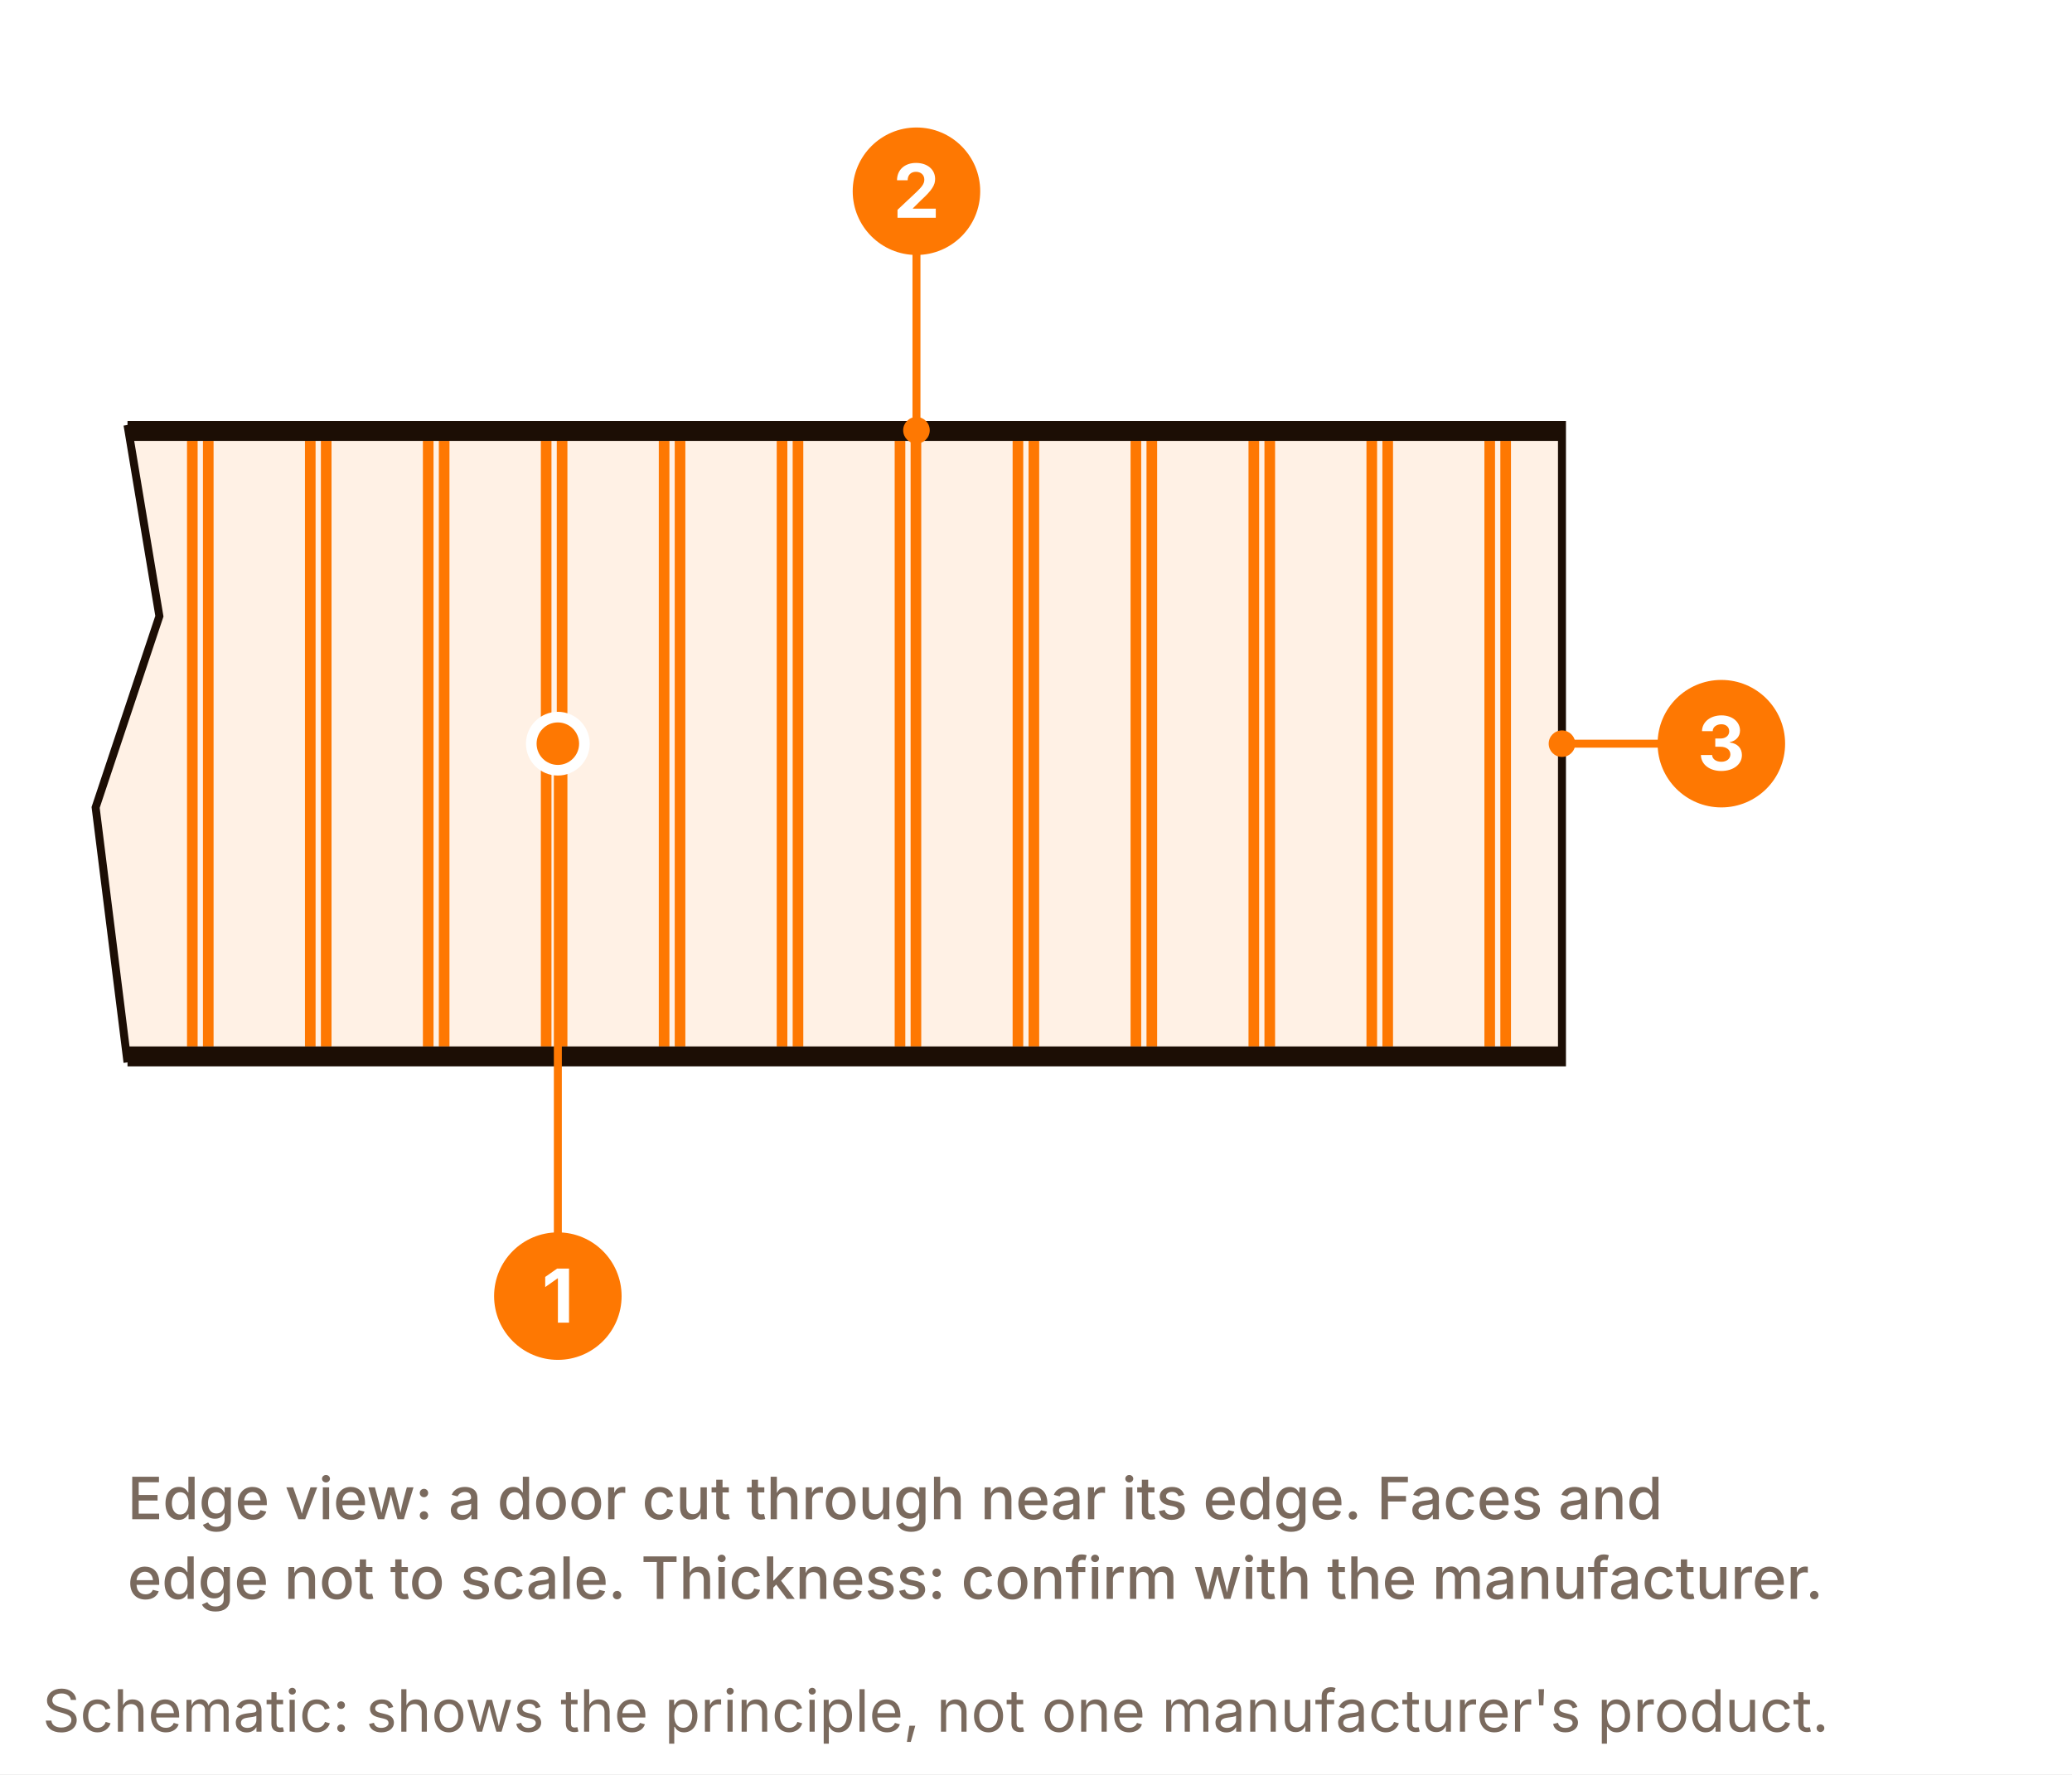
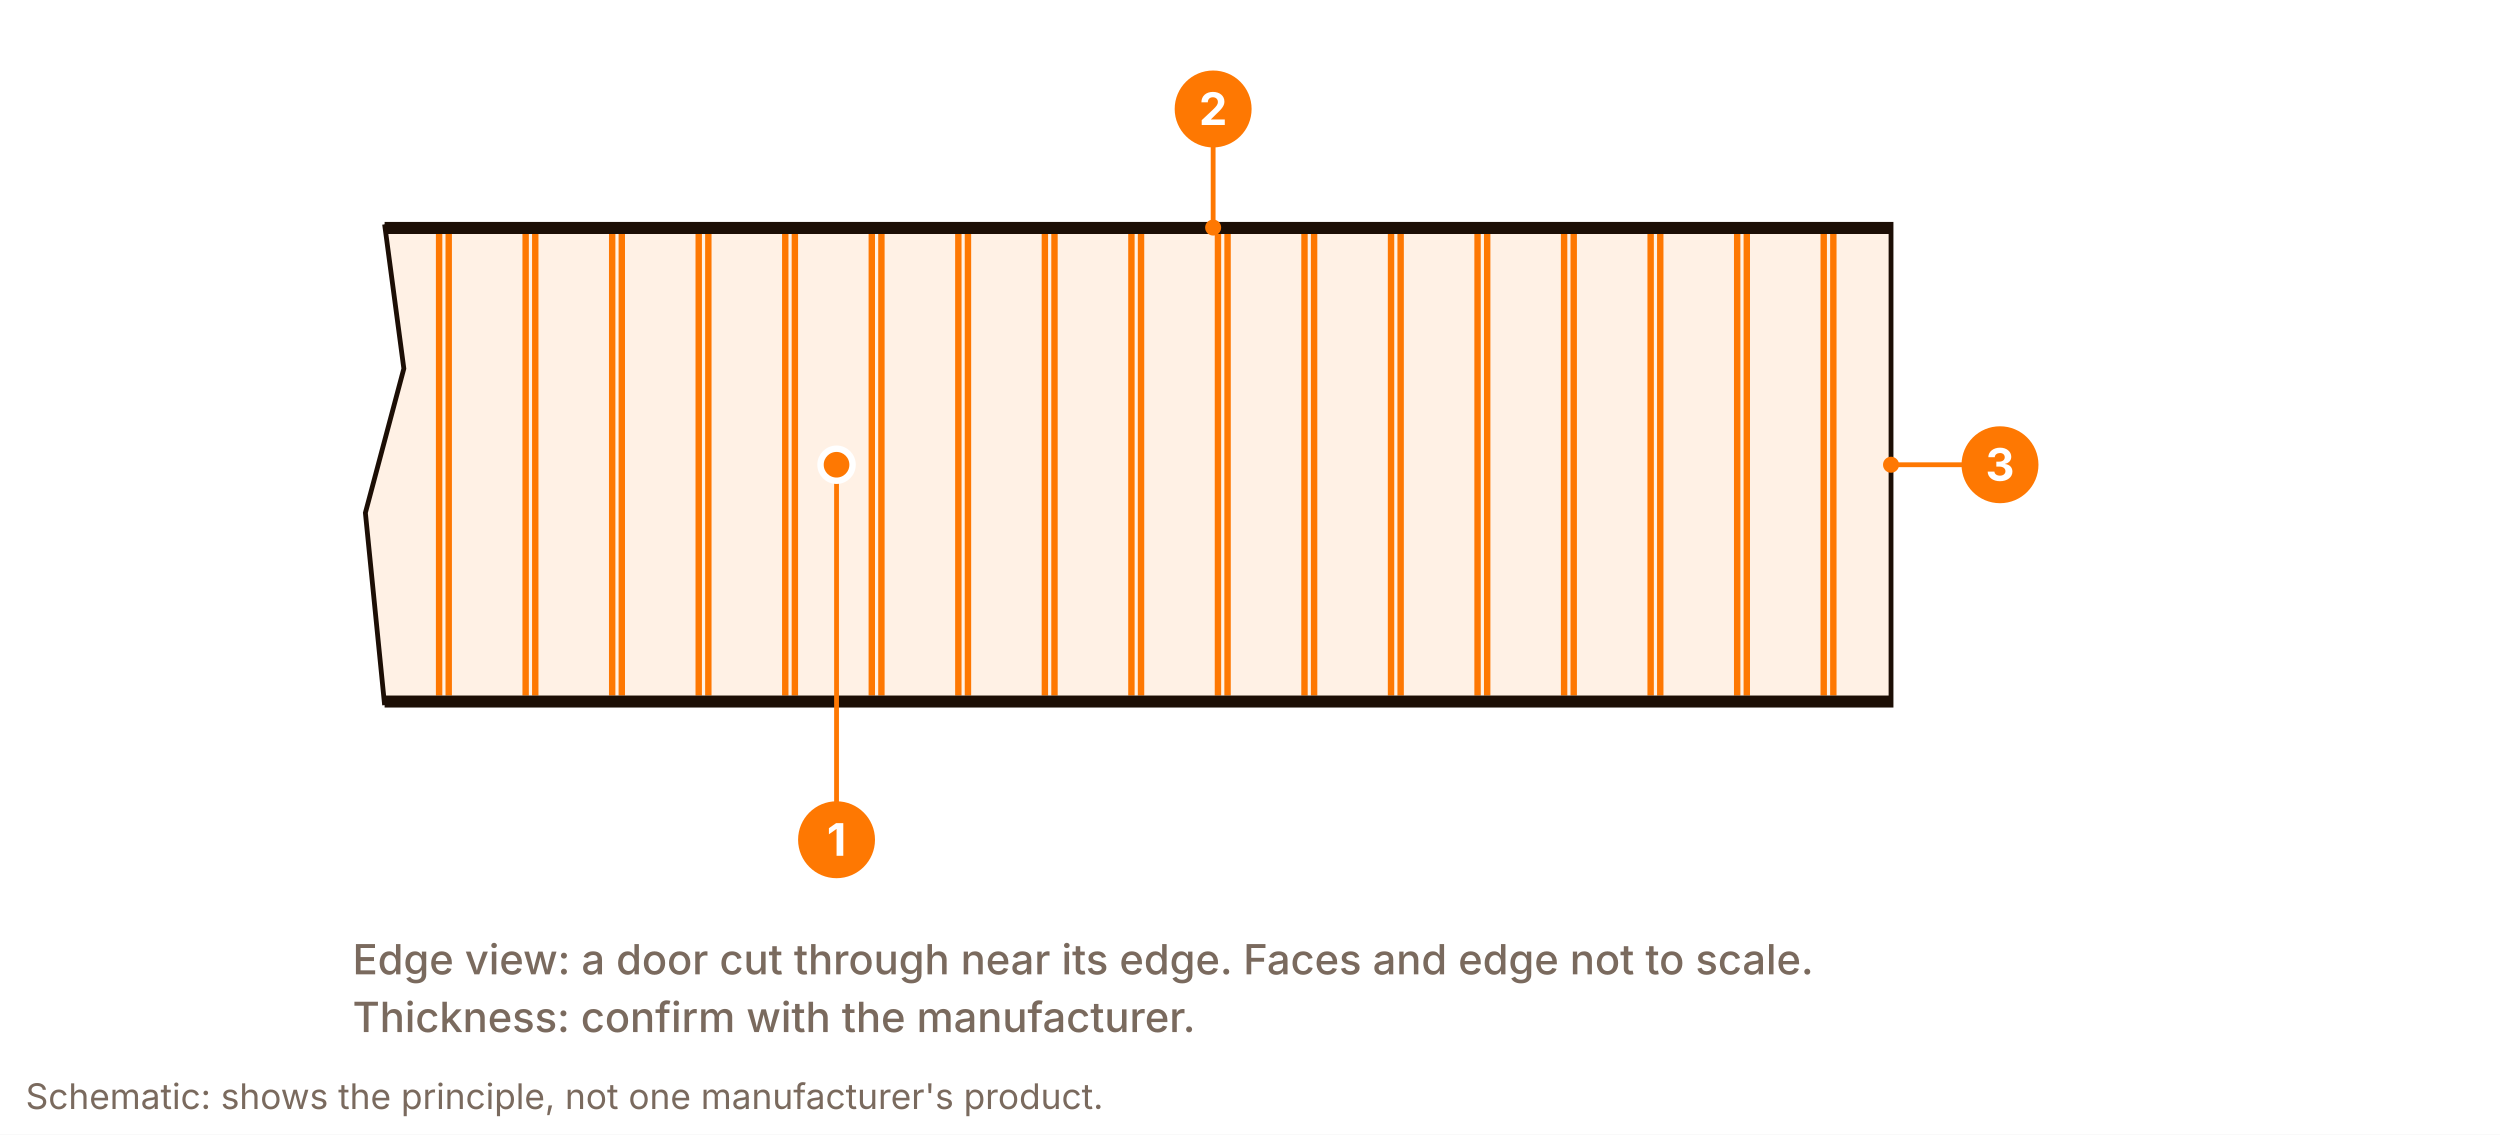
- <svg xmlns="http://www.w3.org/2000/svg" viewBox="0 0 390 334" width="390" height="334" role="img" aria-labelledby="t-material-section-stainless-steel d-material-section-stainless-steel" font-family="Inter, ui-sans-serif, system-ui, sans-serif">
+ <svg xmlns="http://www.w3.org/2000/svg" viewBox="0 0 780 354" width="780" height="354" role="img" aria-labelledby="t-material-section-stainless-steel d-material-section-stainless-steel" font-family="Inter, ui-sans-serif, system-ui, sans-serif">
  <defs>
    <pattern id="hatch-material-section-stainless-steel" width="8" height="8" patternUnits="userSpaceOnUse" patternTransform="rotate(45)">
      <rect width="8" height="8" fill="#f2f0ec" />
      <line x1="0" y1="0" x2="0" y2="8" stroke="#cfc7bc" stroke-width="1.5" />
    </pattern>
    <marker id="tick-material-section-stainless-steel" viewBox="0 0 10 10" refX="5" refY="5" markerWidth="8" markerHeight="8" orient="auto">
      <path d="M2 8 L8 2" stroke="#7a6a5e" stroke-width="1.5" />
    </marker>
  </defs>
-   <rect width="390" height="334" fill="#ffffff" />
-   <clipPath id="m-stainless-steel-24-80">
-     <path d="M24 80 L30 116 L18 152 L24 200 L294 200 L294 80 Z" />
+   <rect width="780" height="354" fill="#ffffff" />
+   <clipPath id="m-stainless-steel-120-70">
+     <path d="M120 70 L126 115 L114 160 L120 220 L590 220 L590 70 Z" />
  </clipPath>
-   <g clip-path="url(#m-stainless-steel-24-80)">
-     <rect x="14" y="80" width="280" height="120" fill="#fff1e5" stroke="none" stroke-width="1.5" />
-     <path d="M14.0 83 V197M17.0 83 V197M36.2 83 V197M39.2 83 V197M58.4 83 V197M61.4 83 V197M80.6 83 V197M83.6 83 V197M102.8 83 V197M105.8 83 V197M125.0 83 V197M128.0 83 V197M147.2 83 V197M150.2 83 V197M169.4 83 V197M172.4 83 V197M191.6 83 V197M194.6 83 V197M213.8 83 V197M216.8 83 V197M236.0 83 V197M239.0 83 V197M258.2 83 V197M261.2 83 V197M280.4 83 V197M283.4 83 V197" fill="none" stroke="#fe7802" stroke-width="2" />
-     <rect x="14" y="80" width="280" height="3" fill="#1c0e05" stroke="none" stroke-width="1.5" />
-     <rect x="14" y="197" width="280" height="3" fill="#1c0e05" stroke="none" stroke-width="1.5" />
+   <g clip-path="url(#m-stainless-steel-120-70)">
+     <rect x="110" y="70" width="480" height="150" fill="#fff1e5" stroke="none" stroke-width="1.5" />
+     <path d="M110.0 73 V217M113.0 73 V217M137.0 73 V217M140.0 73 V217M164.0 73 V217M167.0 73 V217M191.0 73 V217M194.0 73 V217M218.0 73 V217M221.0 73 V217M245.0 73 V217M248.0 73 V217M272.0 73 V217M275.0 73 V217M299.0 73 V217M302.0 73 V217M326.0 73 V217M329.0 73 V217M353.0 73 V217M356.0 73 V217M380.0 73 V217M383.0 73 V217M407.0 73 V217M410.0 73 V217M434.0 73 V217M437.0 73 V217M461.0 73 V217M464.0 73 V217M488.0 73 V217M491.0 73 V217M515.0 73 V217M518.0 73 V217M542.0 73 V217M545.0 73 V217M569.0 73 V217M572.0 73 V217" fill="none" stroke="#fe7802" stroke-width="2" />
+     <rect x="110" y="70" width="480" height="3" fill="#1c0e05" stroke="none" stroke-width="1.5" />
+     <rect x="110" y="217" width="480" height="3" fill="#1c0e05" stroke="none" stroke-width="1.5" />
  </g>
-   <path d="M24 80 L30 116 L18 152 L24 200 M24 80 L294 80 L294 200 L24 200" fill="none" stroke="#1c0e05" stroke-width="1.5" />
-   <line x1="172.5" y1="36" x2="172.5" y2="81" stroke="#fe7802" stroke-width="1.5" />
-   <circle cx="172.5" cy="81" r="2.5" fill="#fe7802" />
-   <circle cx="172.5" cy="36" r="12" fill="#fe7802" />
-   <text x="172.5" y="41" font-size="14" font-weight="700" fill="#fff" text-anchor="middle">2</text>
-   <line x1="324" y1="140" x2="294" y2="140" stroke="#fe7802" stroke-width="1.5" />
-   <circle cx="294" cy="140" r="2.5" fill="#fe7802" />
-   <circle cx="324" cy="140" r="12" fill="#fe7802" />
-   <text x="324" y="145" font-size="14" font-weight="700" fill="#fff" text-anchor="middle">3</text>
-   <line x1="105" y1="244" x2="105" y2="140" stroke="#fe7802" stroke-width="1.5" />
-   <circle cx="105" cy="140" r="2.5" fill="#fe7802" />
-   <circle cx="105" cy="244" r="12" fill="#fe7802" />
-   <text x="105" y="249" font-size="14" font-weight="700" fill="#fff" text-anchor="middle">1</text>
-   <circle cx="105" cy="140" r="5" fill="#fe7802" stroke="#fff" stroke-width="2" />
-   <text x="24" y="286" font-size="11" font-weight="500" fill="#7a6a5e" text-anchor="start">Edge view: a door cut through near its edge. Faces and</text>
-   <text x="24" y="301" font-size="11" font-weight="500" fill="#7a6a5e" text-anchor="start">edge not to scale. Thickness: confirm with the manufacturer.</text>
-   <text x="8" y="326" font-size="11" fill="#7a6a5e">Schematic: shows the principle, not one manufacturer's product.</text>
+   <path d="M120 70 L126 115 L114 160 L120 220 M120 70 L590 70 L590 220 L120 220" fill="none" stroke="#1c0e05" stroke-width="1.5" />
+   <line x1="378.5" y1="34" x2="378.5" y2="71" stroke="#fe7802" stroke-width="1.5" />
+   <circle cx="378.5" cy="71" r="2.5" fill="#fe7802" />
+   <circle cx="378.5" cy="34" r="12" fill="#fe7802" />
+   <text x="378.5" y="39" font-size="14" font-weight="700" fill="#fff" text-anchor="middle">2</text>
+   <line x1="624" y1="145" x2="590" y2="145" stroke="#fe7802" stroke-width="1.5" />
+   <circle cx="590" cy="145" r="2.5" fill="#fe7802" />
+   <circle cx="624" cy="145" r="12" fill="#fe7802" />
+   <text x="624" y="150" font-size="14" font-weight="700" fill="#fff" text-anchor="middle">3</text>
+   <line x1="261" y1="262" x2="261" y2="145" stroke="#fe7802" stroke-width="1.5" />
+   <circle cx="261" cy="145" r="2.5" fill="#fe7802" />
+   <circle cx="261" cy="262" r="12" fill="#fe7802" />
+   <text x="261" y="267" font-size="14" font-weight="700" fill="#fff" text-anchor="middle">1</text>
+   <circle cx="261" cy="145" r="5" fill="#fe7802" stroke="#fff" stroke-width="2" />
+   <text x="110" y="304" font-size="13" font-weight="500" fill="#7a6a5e" text-anchor="start">Edge view: a door cut through near its edge. Faces and edge not to scale.</text>
+   <text x="110" y="322" font-size="13" font-weight="500" fill="#7a6a5e" text-anchor="start">Thickness: confirm with the manufacturer.</text>
+   <text x="8" y="346" font-size="11" fill="#7a6a5e">Schematic: shows the principle, not one manufacturer's product.</text>
</svg>
